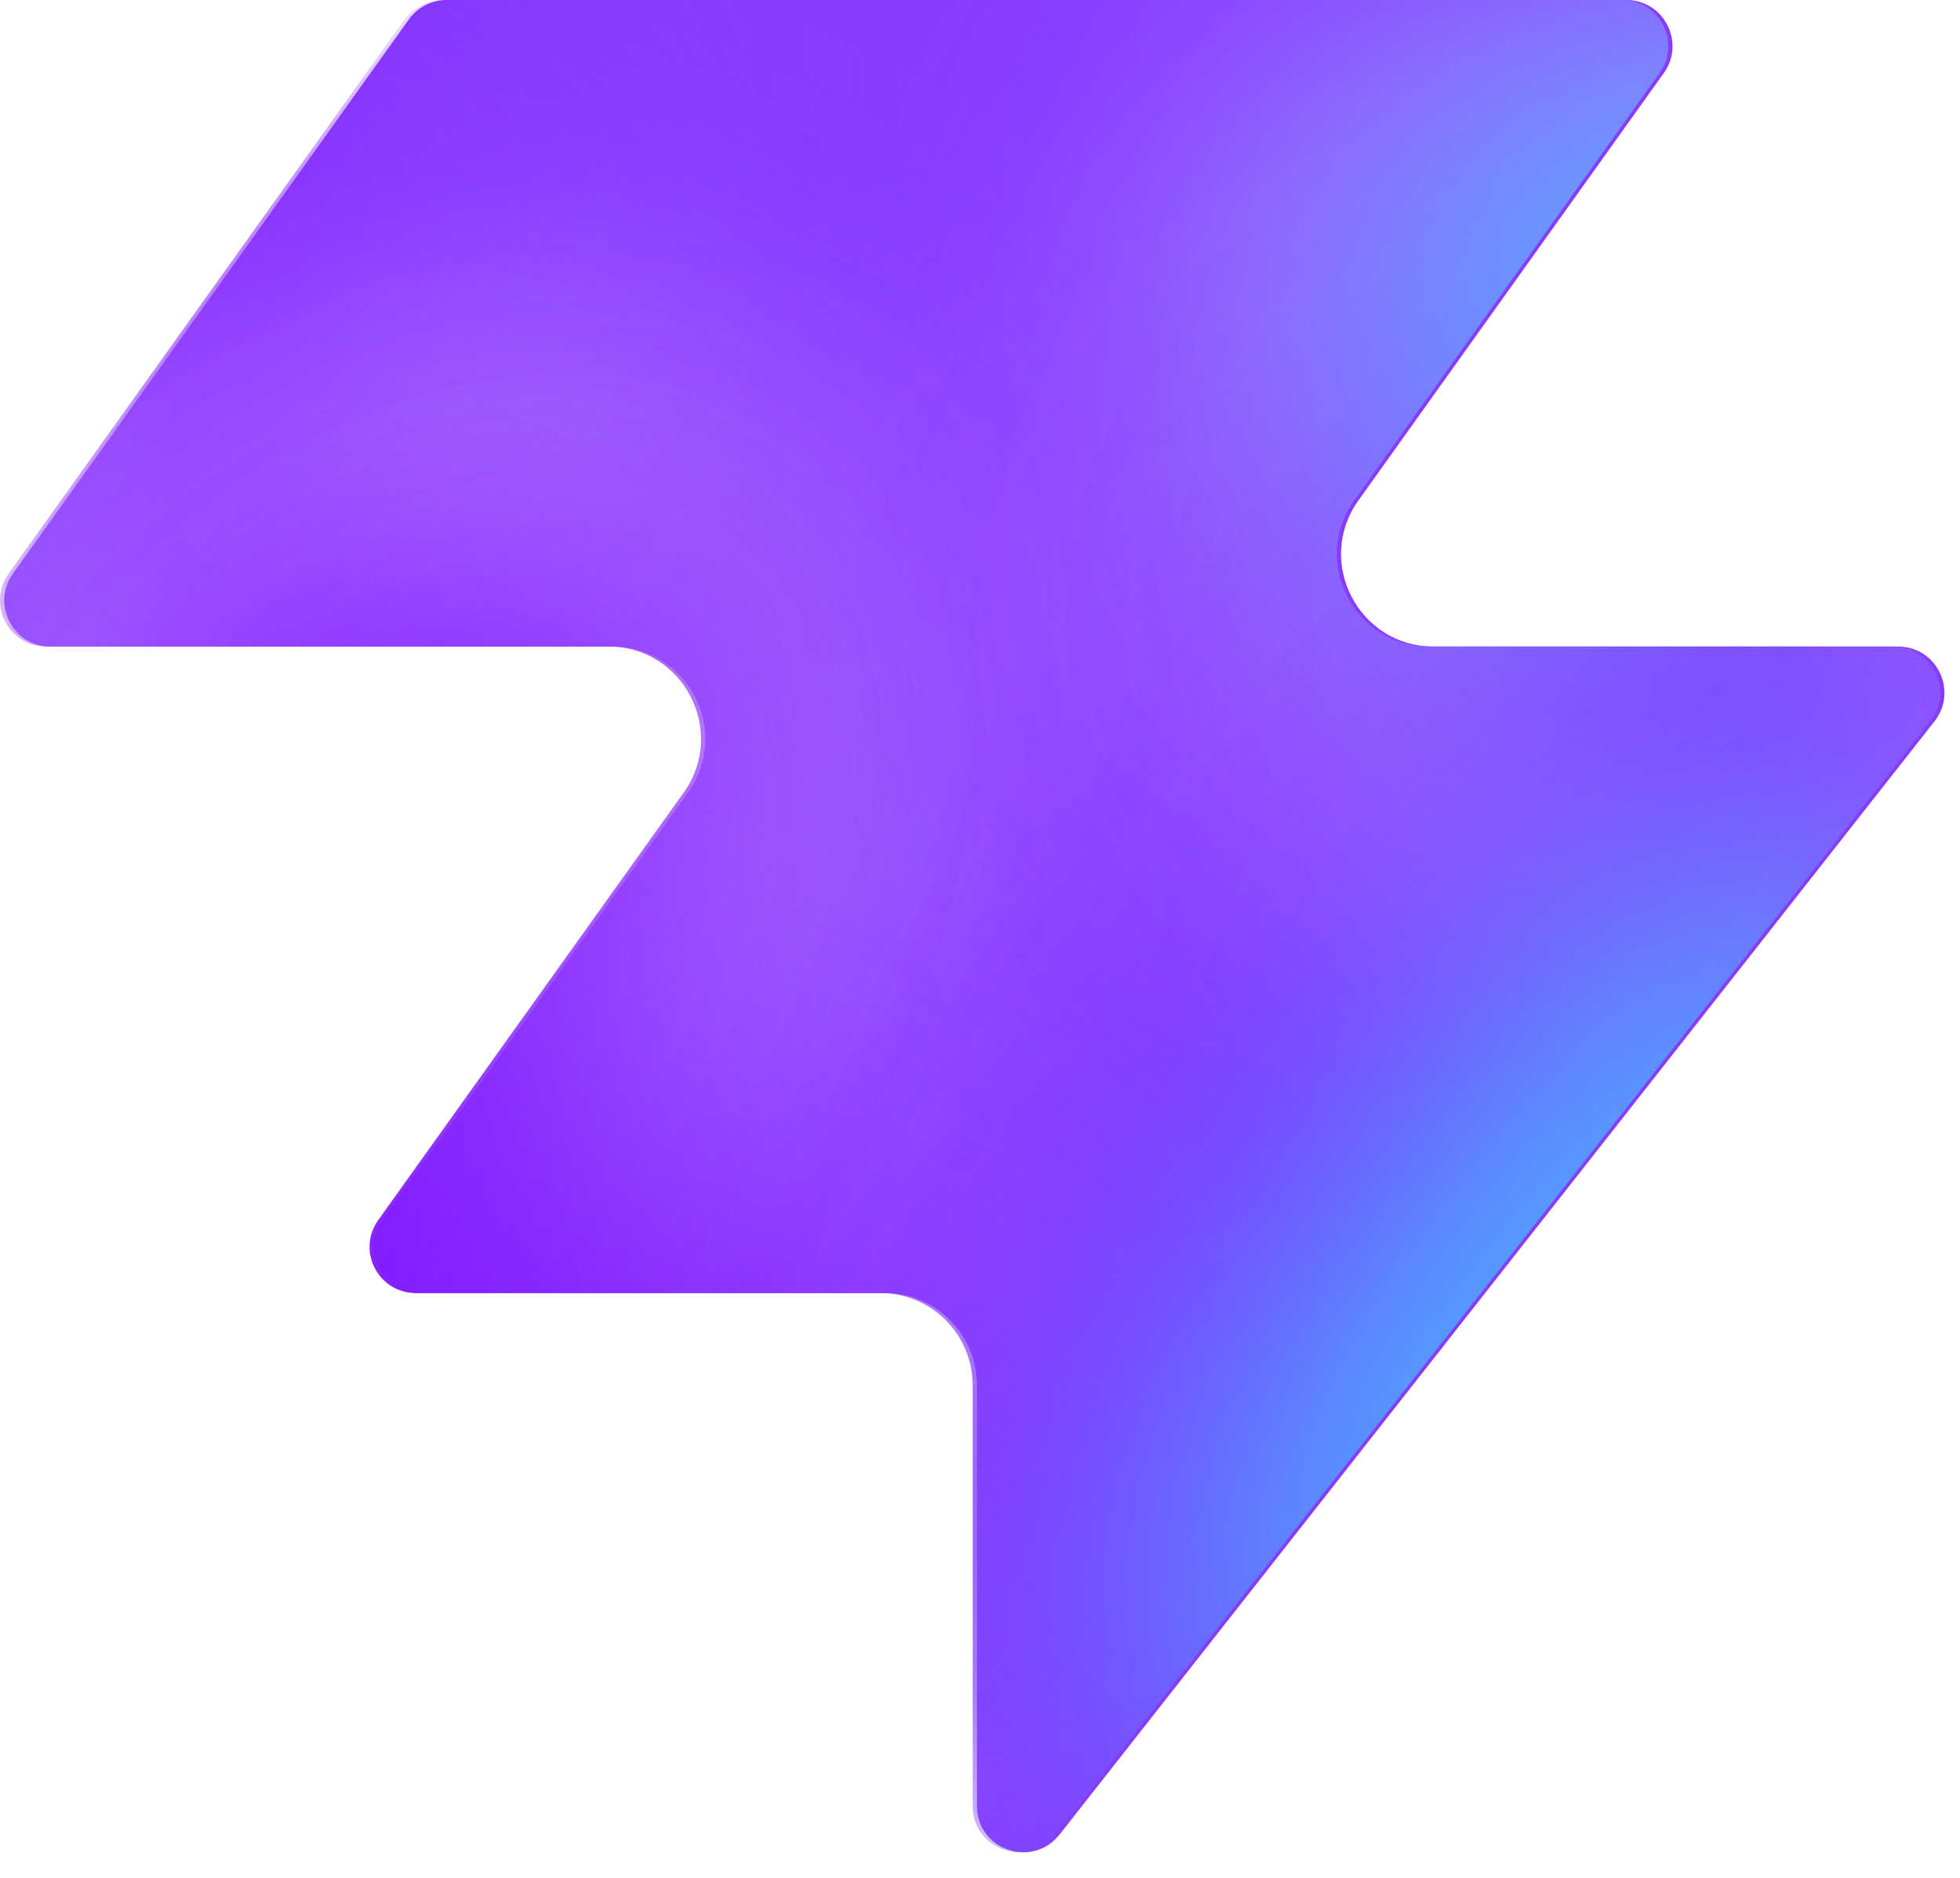
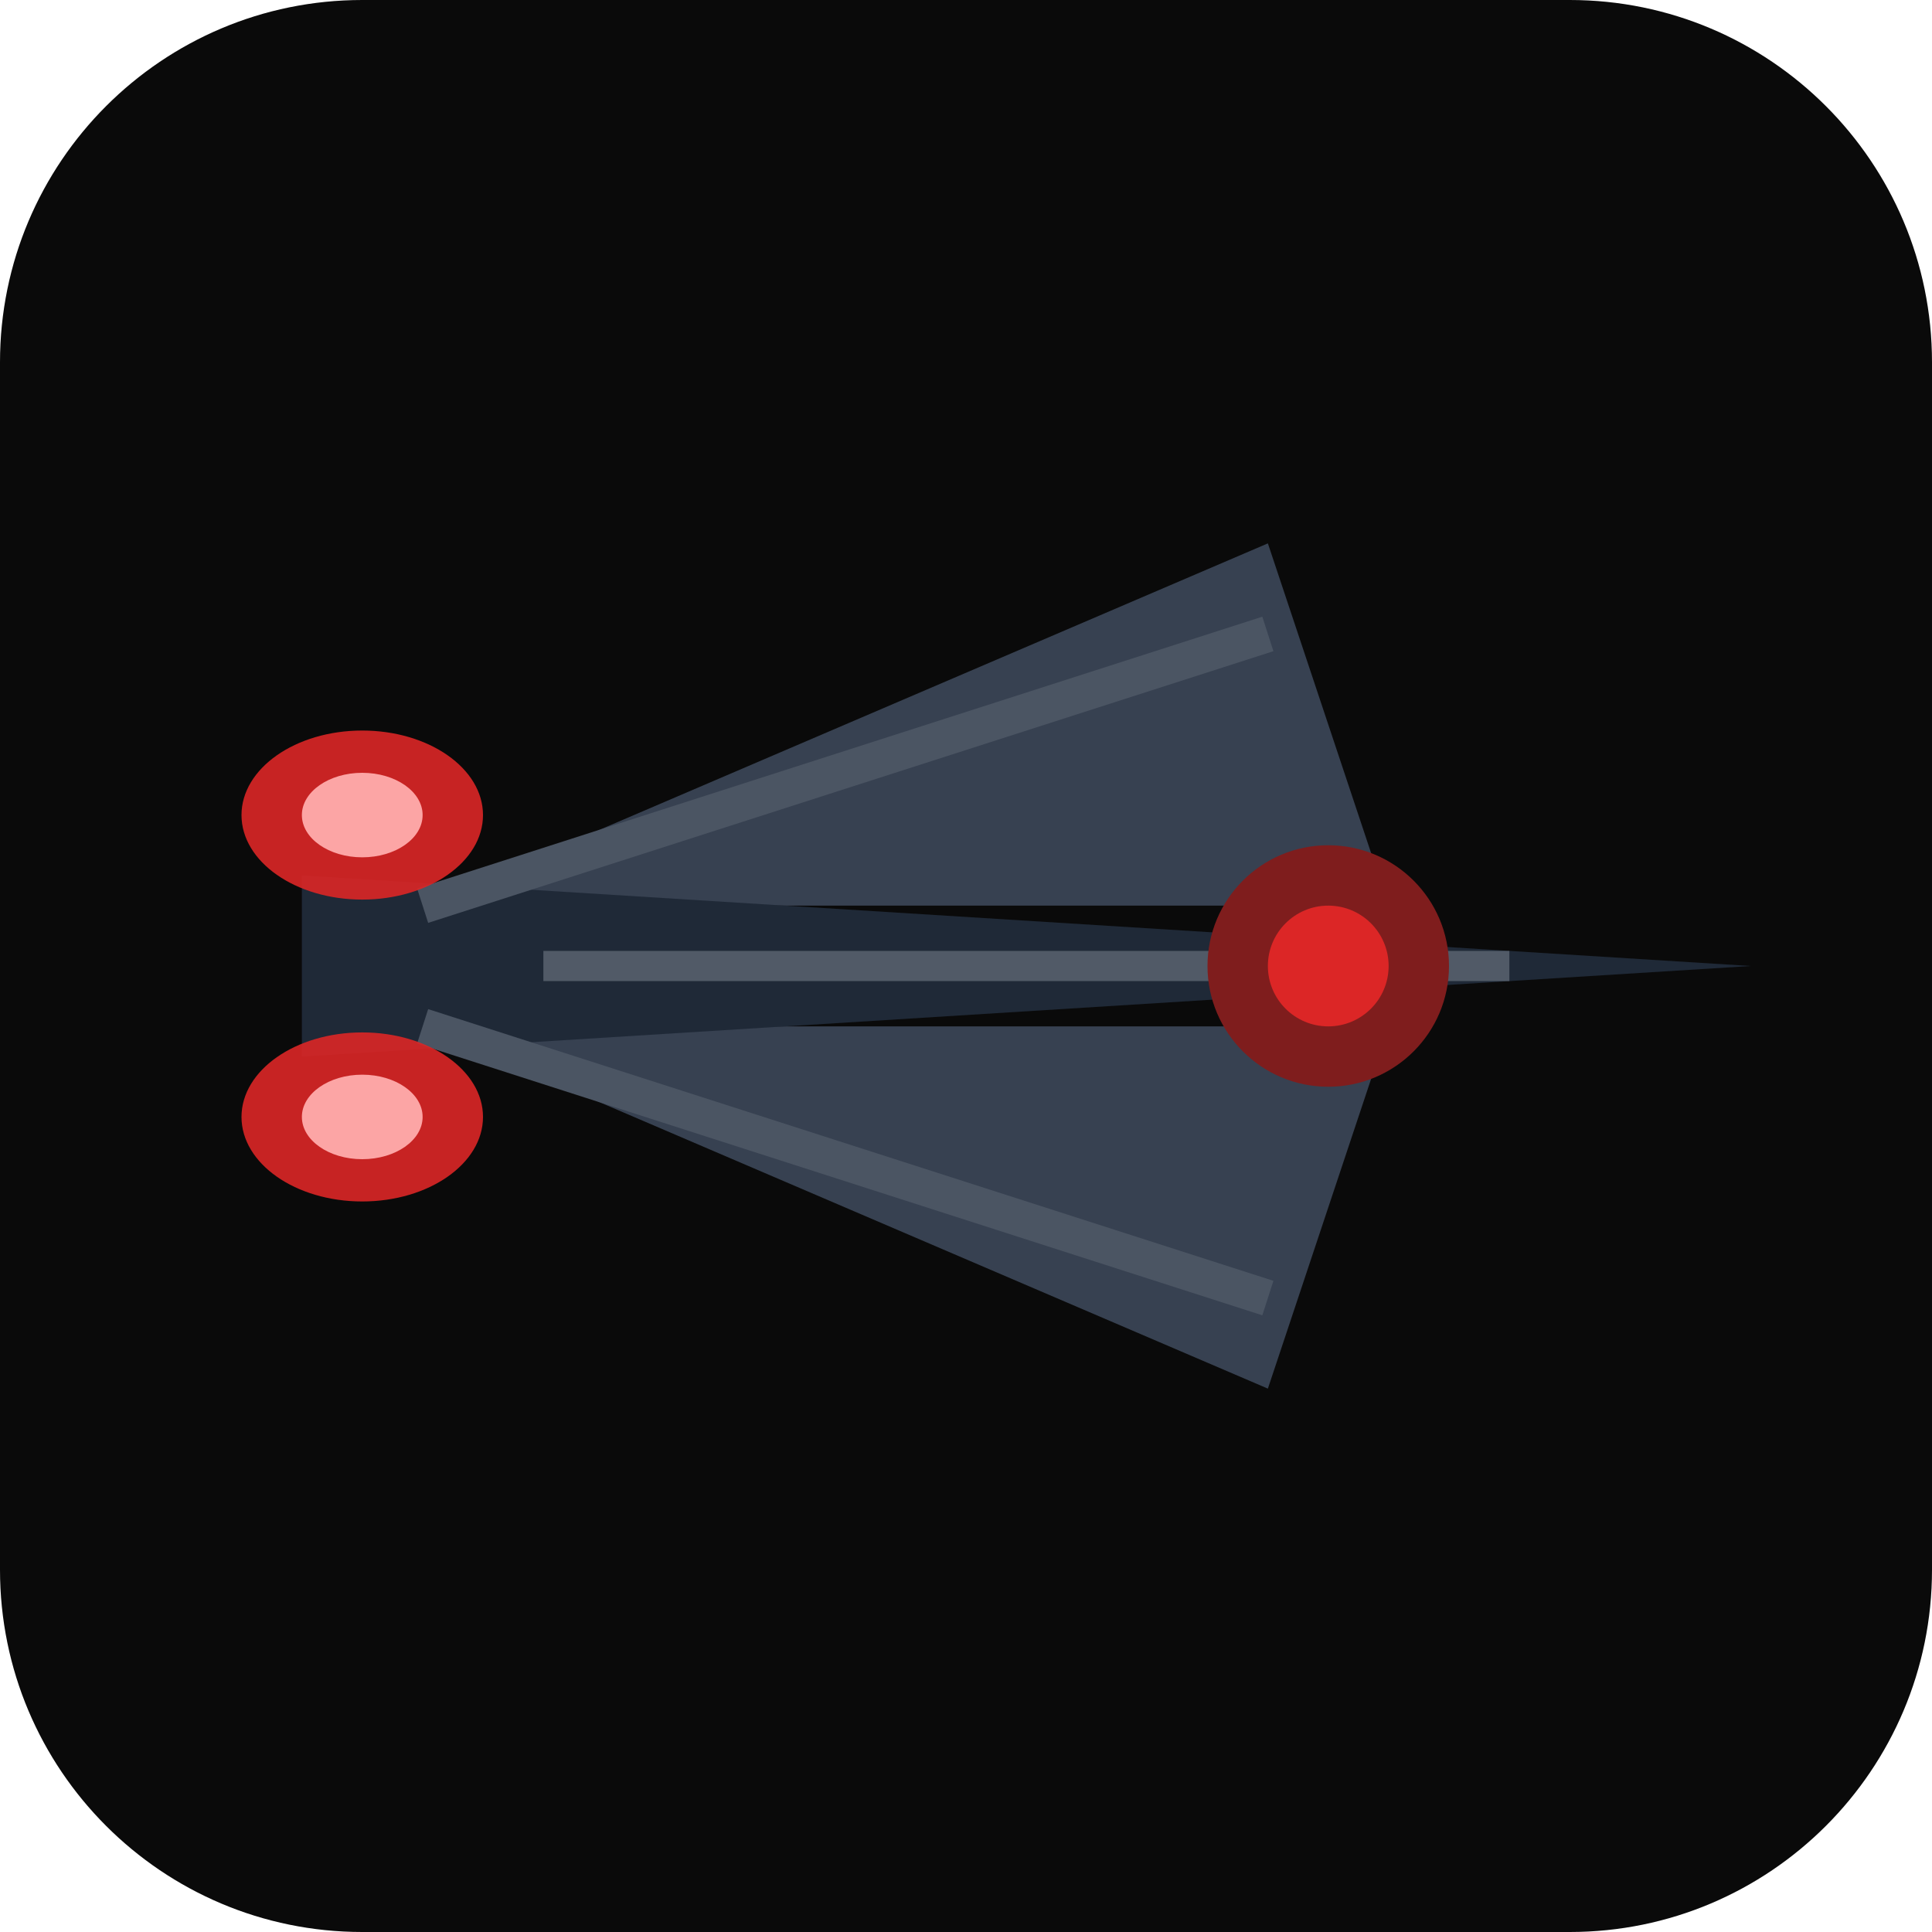
- <svg xmlns="http://www.w3.org/2000/svg" width="48" height="46" fill="none" viewBox="0 0 48 46">
-   <path fill="#863bff" d="M25.946 44.938c-.664.845-2.021.375-2.021-.698V33.937a2.26 2.26 0 0 0-2.262-2.262H10.287c-.92 0-1.456-1.04-.92-1.788l7.48-10.471c1.07-1.497 0-3.578-1.842-3.578H1.237c-.92 0-1.456-1.04-.92-1.788L10.013.474c.214-.297.556-.474.92-.474h28.894c.92 0 1.456 1.04.92 1.788l-7.48 10.471c-1.07 1.498 0 3.579 1.842 3.579h11.377c.943 0 1.473 1.088.89 1.83L25.947 44.94z" style="fill:#863bff;fill:color(display-p3 .525 .23 1);fill-opacity:1" />
-   <mask id="a" width="48" height="46" x="0" y="0" maskUnits="userSpaceOnUse" style="mask-type:alpha">
-     <path fill="#000" d="M25.842 44.938c-.664.844-2.021.375-2.021-.698V33.937a2.26 2.26 0 0 0-2.262-2.262H10.183c-.92 0-1.456-1.04-.92-1.788l7.48-10.471c1.07-1.498 0-3.579-1.842-3.579H1.133c-.92 0-1.456-1.04-.92-1.787L9.91.473c.214-.297.556-.474.92-.474h28.894c.92 0 1.456 1.04.92 1.788l-7.48 10.471c-1.07 1.498 0 3.578 1.842 3.578h11.377c.943 0 1.473 1.088.89 1.832L25.843 44.94z" style="fill:#000;fill-opacity:1" />
-   </mask>
-   <g mask="url(#a)">
-     <g filter="url(#b)">
-       <ellipse cx="5.508" cy="14.704" fill="#ede6ff" rx="5.508" ry="14.704" style="fill:#ede6ff;fill:color(display-p3 .927 .903 1);fill-opacity:1" transform="matrix(.00324 1 1 -.00324 -4.47 31.516)" />
-     </g>
-     <g filter="url(#c)">
-       <ellipse cx="10.399" cy="29.851" fill="#ede6ff" rx="10.399" ry="29.851" style="fill:#ede6ff;fill:color(display-p3 .927 .903 1);fill-opacity:1" transform="matrix(.00324 1 1 -.00324 -39.328 7.883)" />
-     </g>
-     <g filter="url(#d)">
-       <ellipse cx="5.508" cy="30.487" fill="#7e14ff" rx="5.508" ry="30.487" style="fill:#7e14ff;fill:color(display-p3 .492 .077 1);fill-opacity:1" transform="rotate(89.814 -25.913 -14.639)scale(1 -1)" />
-     </g>
-     <g filter="url(#e)">
-       <ellipse cx="5.508" cy="30.599" fill="#7e14ff" rx="5.508" ry="30.599" style="fill:#7e14ff;fill:color(display-p3 .492 .077 1);fill-opacity:1" transform="rotate(89.814 -32.644 -3.334)scale(1 -1)" />
-     </g>
-     <g filter="url(#f)">
-       <ellipse cx="5.508" cy="30.599" fill="#7e14ff" rx="5.508" ry="30.599" style="fill:#7e14ff;fill:color(display-p3 .492 .077 1);fill-opacity:1" transform="matrix(.00324 1 1 -.00324 -34.34 30.47)" />
-     </g>
-     <g filter="url(#g)">
-       <ellipse cx="14.072" cy="22.078" fill="#ede6ff" rx="14.072" ry="22.078" style="fill:#ede6ff;fill:color(display-p3 .927 .903 1);fill-opacity:1" transform="rotate(93.35 24.506 48.493)scale(-1 1)" />
-     </g>
-     <g filter="url(#h)">
-       <ellipse cx="3.47" cy="21.501" fill="#7e14ff" rx="3.47" ry="21.501" style="fill:#7e14ff;fill:color(display-p3 .492 .077 1);fill-opacity:1" transform="rotate(89.009 28.708 47.59)scale(-1 1)" />
-     </g>
-     <g filter="url(#i)">
-       <ellipse cx="3.47" cy="21.501" fill="#7e14ff" rx="3.47" ry="21.501" style="fill:#7e14ff;fill:color(display-p3 .492 .077 1);fill-opacity:1" transform="rotate(89.009 28.708 47.59)scale(-1 1)" />
-     </g>
-     <g filter="url(#j)">
-       <ellipse cx=".387" cy="8.972" fill="#7e14ff" rx="4.407" ry="29.108" style="fill:#7e14ff;fill:color(display-p3 .492 .077 1);fill-opacity:1" transform="rotate(39.51 .387 8.972)" />
-     </g>
-     <g filter="url(#k)">
-       <ellipse cx="47.523" cy="-6.092" fill="#7e14ff" rx="4.407" ry="29.108" style="fill:#7e14ff;fill:color(display-p3 .492 .077 1);fill-opacity:1" transform="rotate(37.892 47.523 -6.092)" />
-     </g>
-     <g filter="url(#l)">
-       <ellipse cx="41.412" cy="6.333" fill="#47bfff" rx="5.971" ry="9.665" style="fill:#47bfff;fill:color(display-p3 .28 .748 1);fill-opacity:1" transform="rotate(37.892 41.412 6.333)" />
-     </g>
-     <g filter="url(#m)">
-       <ellipse cx="-1.879" cy="38.332" fill="#7e14ff" rx="4.407" ry="29.108" style="fill:#7e14ff;fill:color(display-p3 .492 .077 1);fill-opacity:1" transform="rotate(37.892 -1.88 38.332)" />
-     </g>
-     <g filter="url(#n)">
-       <ellipse cx="-1.879" cy="38.332" fill="#7e14ff" rx="4.407" ry="29.108" style="fill:#7e14ff;fill:color(display-p3 .492 .077 1);fill-opacity:1" transform="rotate(37.892 -1.88 38.332)" />
-     </g>
-     <g filter="url(#o)">
-       <ellipse cx="35.651" cy="29.907" fill="#7e14ff" rx="4.407" ry="29.108" style="fill:#7e14ff;fill:color(display-p3 .492 .077 1);fill-opacity:1" transform="rotate(37.892 35.651 29.907)" />
-     </g>
-     <g filter="url(#p)">
-       <ellipse cx="38.418" cy="32.4" fill="#47bfff" rx="5.971" ry="15.297" style="fill:#47bfff;fill:color(display-p3 .28 .748 1);fill-opacity:1" transform="rotate(37.892 38.418 32.4)" />
-     </g>
-   </g>
-   <defs>
-     <filter id="b" width="60.045" height="41.654" x="-19.77" y="16.149" color-interpolation-filters="sRGB" filterUnits="userSpaceOnUse">
-       <feFlood flood-opacity="0" result="BackgroundImageFix" />
-       <feBlend in="SourceGraphic" in2="BackgroundImageFix" result="shape" />
-       <feGaussianBlur result="effect1_foregroundBlur_2002_17158" stdDeviation="7.659" />
-     </filter>
-     <filter id="c" width="90.34" height="51.437" x="-54.613" y="-7.533" color-interpolation-filters="sRGB" filterUnits="userSpaceOnUse">
-       <feFlood flood-opacity="0" result="BackgroundImageFix" />
-       <feBlend in="SourceGraphic" in2="BackgroundImageFix" result="shape" />
-       <feGaussianBlur result="effect1_foregroundBlur_2002_17158" stdDeviation="7.659" />
-     </filter>
-     <filter id="d" width="79.355" height="29.4" x="-49.64" y="2.03" color-interpolation-filters="sRGB" filterUnits="userSpaceOnUse">
-       <feFlood flood-opacity="0" result="BackgroundImageFix" />
-       <feBlend in="SourceGraphic" in2="BackgroundImageFix" result="shape" />
-       <feGaussianBlur result="effect1_foregroundBlur_2002_17158" stdDeviation="4.596" />
-     </filter>
-     <filter id="e" width="79.579" height="29.4" x="-45.045" y="20.029" color-interpolation-filters="sRGB" filterUnits="userSpaceOnUse">
-       <feFlood flood-opacity="0" result="BackgroundImageFix" />
-       <feBlend in="SourceGraphic" in2="BackgroundImageFix" result="shape" />
-       <feGaussianBlur result="effect1_foregroundBlur_2002_17158" stdDeviation="4.596" />
-     </filter>
-     <filter id="f" width="79.579" height="29.4" x="-43.513" y="21.178" color-interpolation-filters="sRGB" filterUnits="userSpaceOnUse">
-       <feFlood flood-opacity="0" result="BackgroundImageFix" />
-       <feBlend in="SourceGraphic" in2="BackgroundImageFix" result="shape" />
-       <feGaussianBlur result="effect1_foregroundBlur_2002_17158" stdDeviation="4.596" />
-     </filter>
-     <filter id="g" width="74.749" height="58.852" x="15.756" y="-17.901" color-interpolation-filters="sRGB" filterUnits="userSpaceOnUse">
-       <feFlood flood-opacity="0" result="BackgroundImageFix" />
-       <feBlend in="SourceGraphic" in2="BackgroundImageFix" result="shape" />
-       <feGaussianBlur result="effect1_foregroundBlur_2002_17158" stdDeviation="7.659" />
-     </filter>
-     <filter id="h" width="61.377" height="25.362" x="23.548" y="2.284" color-interpolation-filters="sRGB" filterUnits="userSpaceOnUse">
-       <feFlood flood-opacity="0" result="BackgroundImageFix" />
-       <feBlend in="SourceGraphic" in2="BackgroundImageFix" result="shape" />
-       <feGaussianBlur result="effect1_foregroundBlur_2002_17158" stdDeviation="4.596" />
-     </filter>
-     <filter id="i" width="61.377" height="25.362" x="23.548" y="2.284" color-interpolation-filters="sRGB" filterUnits="userSpaceOnUse">
-       <feFlood flood-opacity="0" result="BackgroundImageFix" />
-       <feBlend in="SourceGraphic" in2="BackgroundImageFix" result="shape" />
-       <feGaussianBlur result="effect1_foregroundBlur_2002_17158" stdDeviation="4.596" />
-     </filter>
-     <filter id="j" width="56.045" height="63.649" x="-27.636" y="-22.853" color-interpolation-filters="sRGB" filterUnits="userSpaceOnUse">
-       <feFlood flood-opacity="0" result="BackgroundImageFix" />
-       <feBlend in="SourceGraphic" in2="BackgroundImageFix" result="shape" />
-       <feGaussianBlur result="effect1_foregroundBlur_2002_17158" stdDeviation="4.596" />
-     </filter>
-     <filter id="k" width="54.814" height="64.646" x="20.116" y="-38.415" color-interpolation-filters="sRGB" filterUnits="userSpaceOnUse">
-       <feFlood flood-opacity="0" result="BackgroundImageFix" />
-       <feBlend in="SourceGraphic" in2="BackgroundImageFix" result="shape" />
-       <feGaussianBlur result="effect1_foregroundBlur_2002_17158" stdDeviation="4.596" />
-     </filter>
-     <filter id="l" width="33.541" height="35.313" x="24.641" y="-11.323" color-interpolation-filters="sRGB" filterUnits="userSpaceOnUse">
-       <feFlood flood-opacity="0" result="BackgroundImageFix" />
-       <feBlend in="SourceGraphic" in2="BackgroundImageFix" result="shape" />
-       <feGaussianBlur result="effect1_foregroundBlur_2002_17158" stdDeviation="4.596" />
-     </filter>
-     <filter id="m" width="54.814" height="64.646" x="-29.286" y="6.009" color-interpolation-filters="sRGB" filterUnits="userSpaceOnUse">
-       <feFlood flood-opacity="0" result="BackgroundImageFix" />
-       <feBlend in="SourceGraphic" in2="BackgroundImageFix" result="shape" />
-       <feGaussianBlur result="effect1_foregroundBlur_2002_17158" stdDeviation="4.596" />
-     </filter>
-     <filter id="n" width="54.814" height="64.646" x="-29.286" y="6.009" color-interpolation-filters="sRGB" filterUnits="userSpaceOnUse">
-       <feFlood flood-opacity="0" result="BackgroundImageFix" />
-       <feBlend in="SourceGraphic" in2="BackgroundImageFix" result="shape" />
-       <feGaussianBlur result="effect1_foregroundBlur_2002_17158" stdDeviation="4.596" />
-     </filter>
-     <filter id="o" width="54.814" height="64.646" x="8.244" y="-2.416" color-interpolation-filters="sRGB" filterUnits="userSpaceOnUse">
-       <feFlood flood-opacity="0" result="BackgroundImageFix" />
-       <feBlend in="SourceGraphic" in2="BackgroundImageFix" result="shape" />
-       <feGaussianBlur result="effect1_foregroundBlur_2002_17158" stdDeviation="4.596" />
-     </filter>
-     <filter id="p" width="39.409" height="43.623" x="18.713" y="10.588" color-interpolation-filters="sRGB" filterUnits="userSpaceOnUse">
-       <feFlood flood-opacity="0" result="BackgroundImageFix" />
-       <feBlend in="SourceGraphic" in2="BackgroundImageFix" result="shape" />
-       <feGaussianBlur result="effect1_foregroundBlur_2002_17158" stdDeviation="4.596" />
-     </filter>
-   </defs>
+ <svg xmlns="http://www.w3.org/2000/svg" viewBox="0 0 32 32">
+   <rect width="32" height="32" rx="6" fill="#0a0a0a" />
+   <polygon points="7,15 21,9 23,15" fill="#374151" />
+   <polygon points="7,17 21,23 23,17" fill="#374151" />
+   <polygon points="5,14.5 29,16 5,17.5" fill="#1f2937" />
+   <line x1="7" y1="15" x2="21" y2="10.5" stroke="#4b5563" stroke-width="0.6" />
+   <line x1="7" y1="17" x2="21" y2="21.5" stroke="#4b5563" stroke-width="0.6" />
+   <line x1="9" y1="16" x2="25" y2="16" stroke="#9ca3af" stroke-width="0.5" stroke-opacity="0.4" />
+   <circle cx="22" cy="16" r="2" fill="#7f1d1d" />
+   <circle cx="22" cy="16" r="1" fill="#dc2626" />
+   <ellipse cx="6" cy="13.5" rx="2" ry="1.4" fill="#dc2626" fill-opacity="0.9" />
+   <ellipse cx="6" cy="18.5" rx="2" ry="1.4" fill="#dc2626" fill-opacity="0.9" />
+   <ellipse cx="6" cy="13.5" rx="1" ry="0.7" fill="#fca5a5" />
+   <ellipse cx="6" cy="18.5" rx="1" ry="0.7" fill="#fca5a5" />
</svg>
